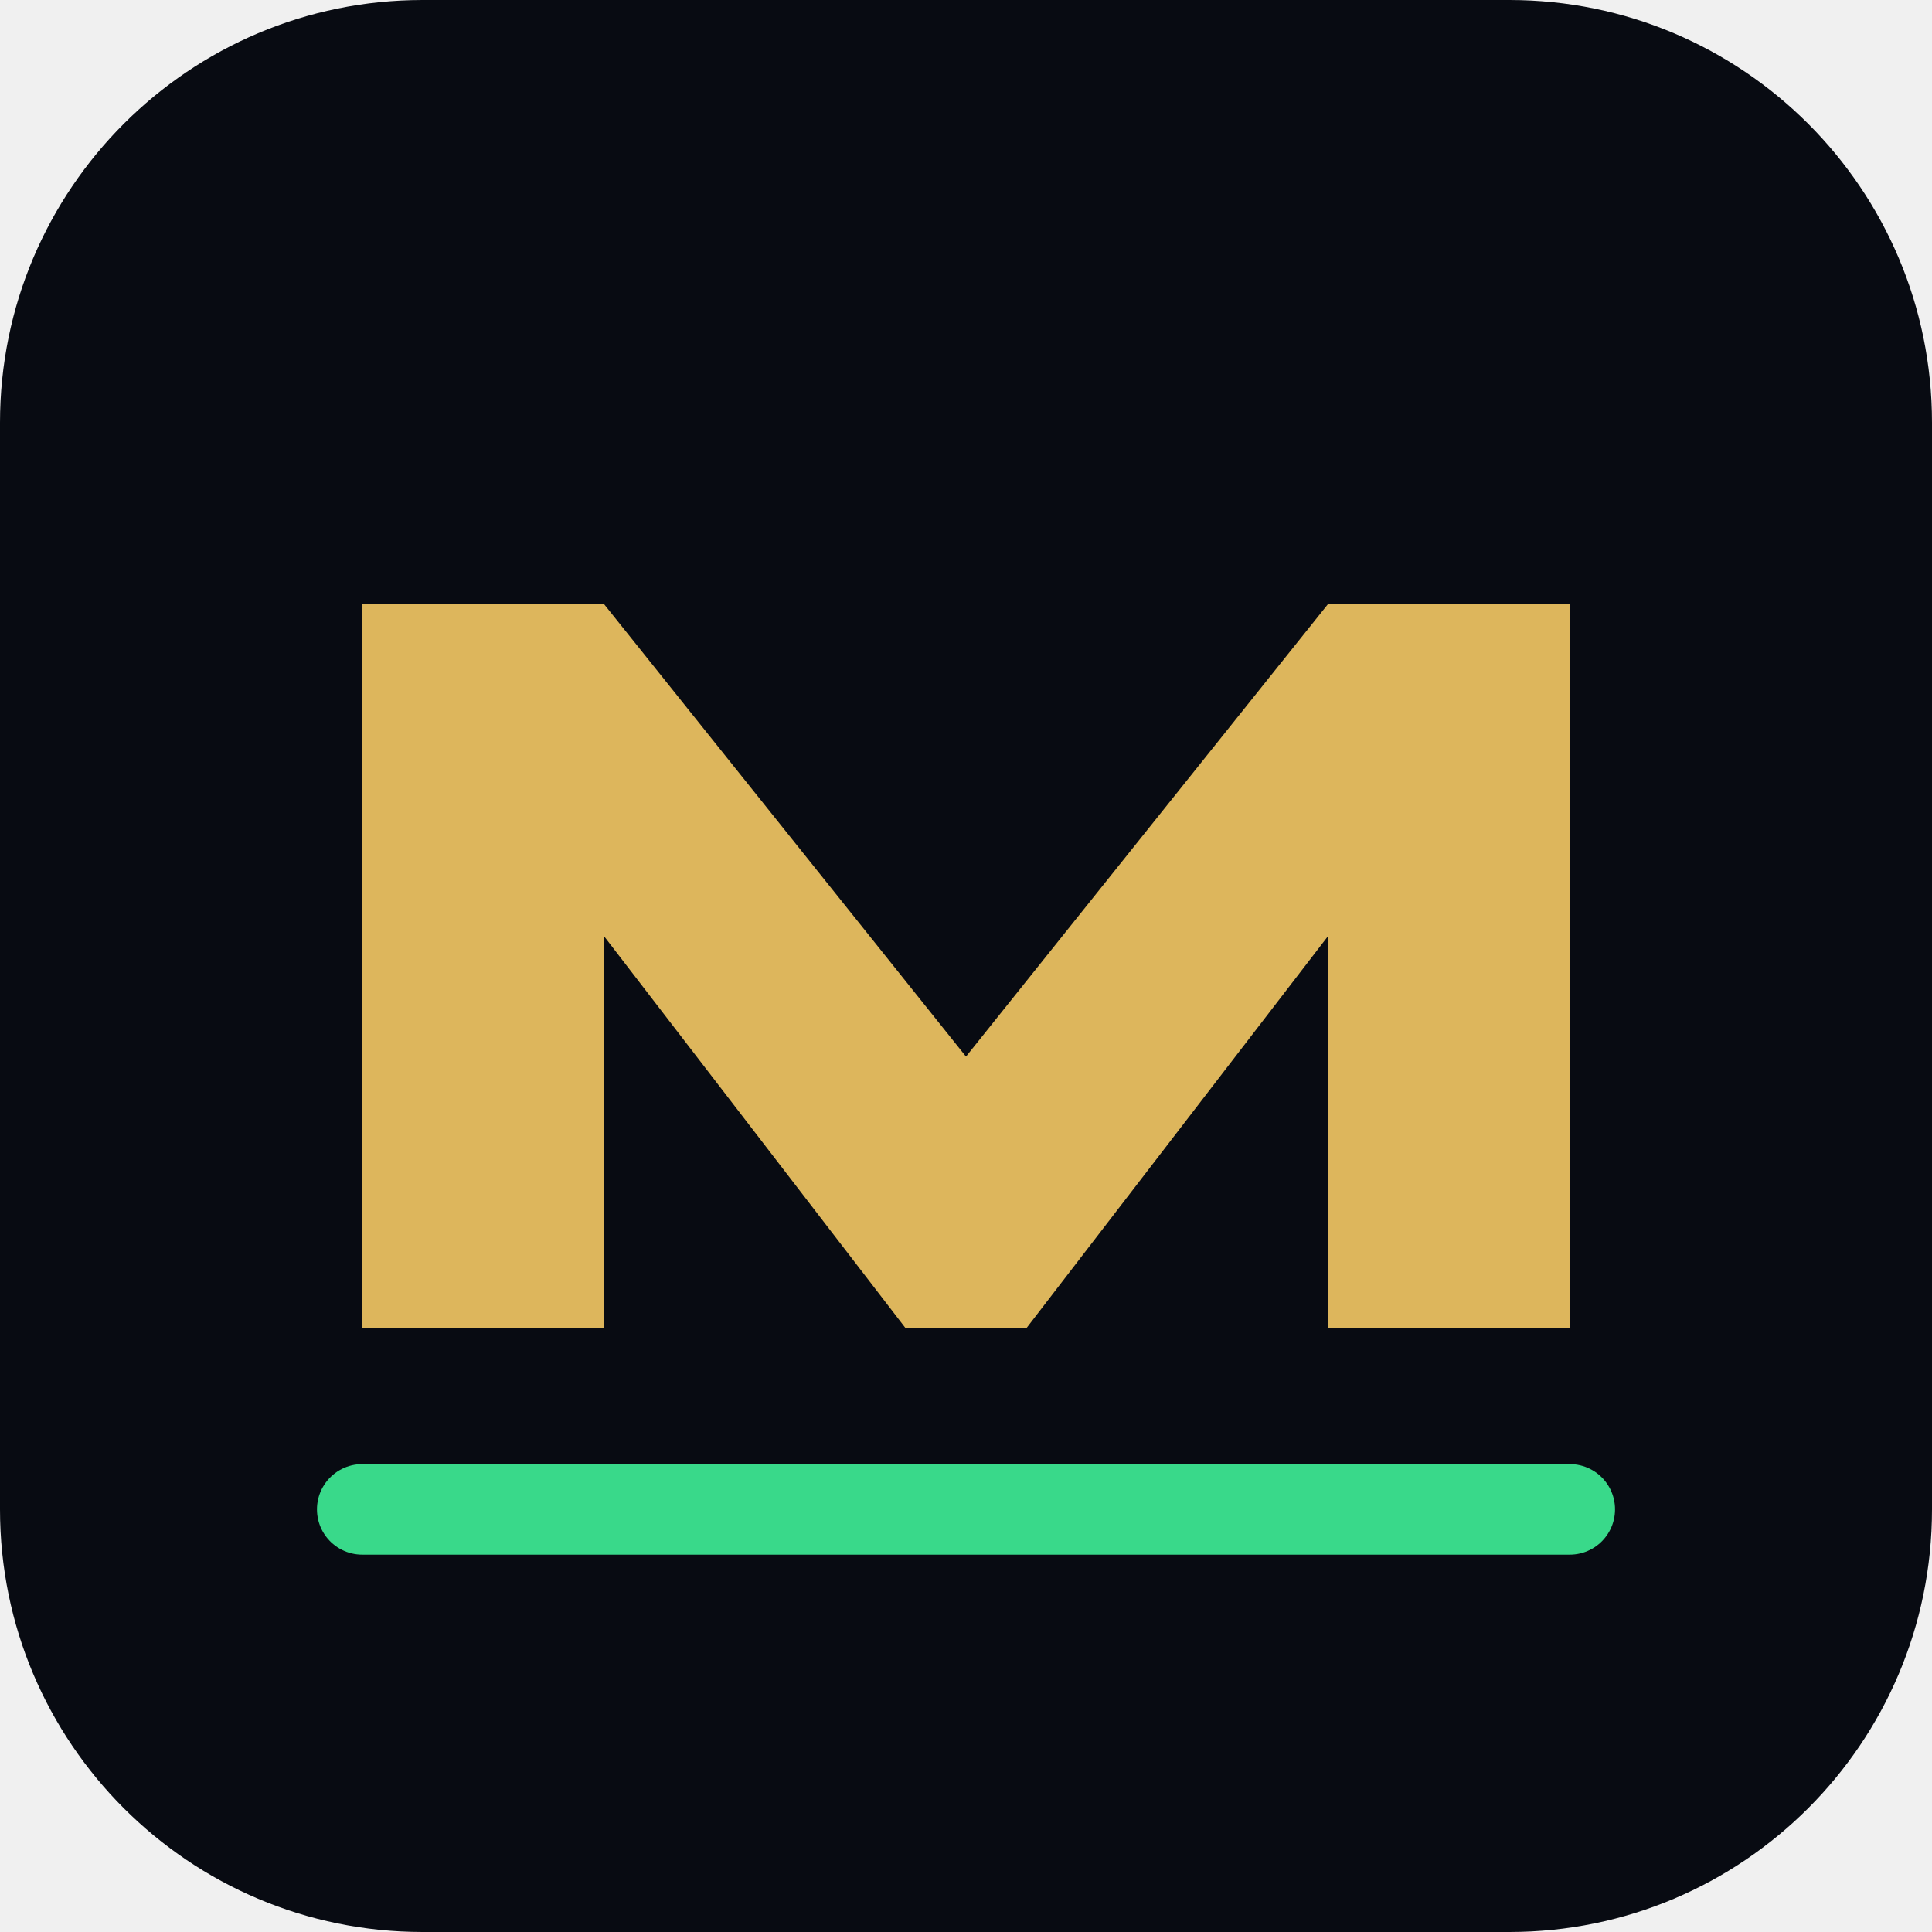
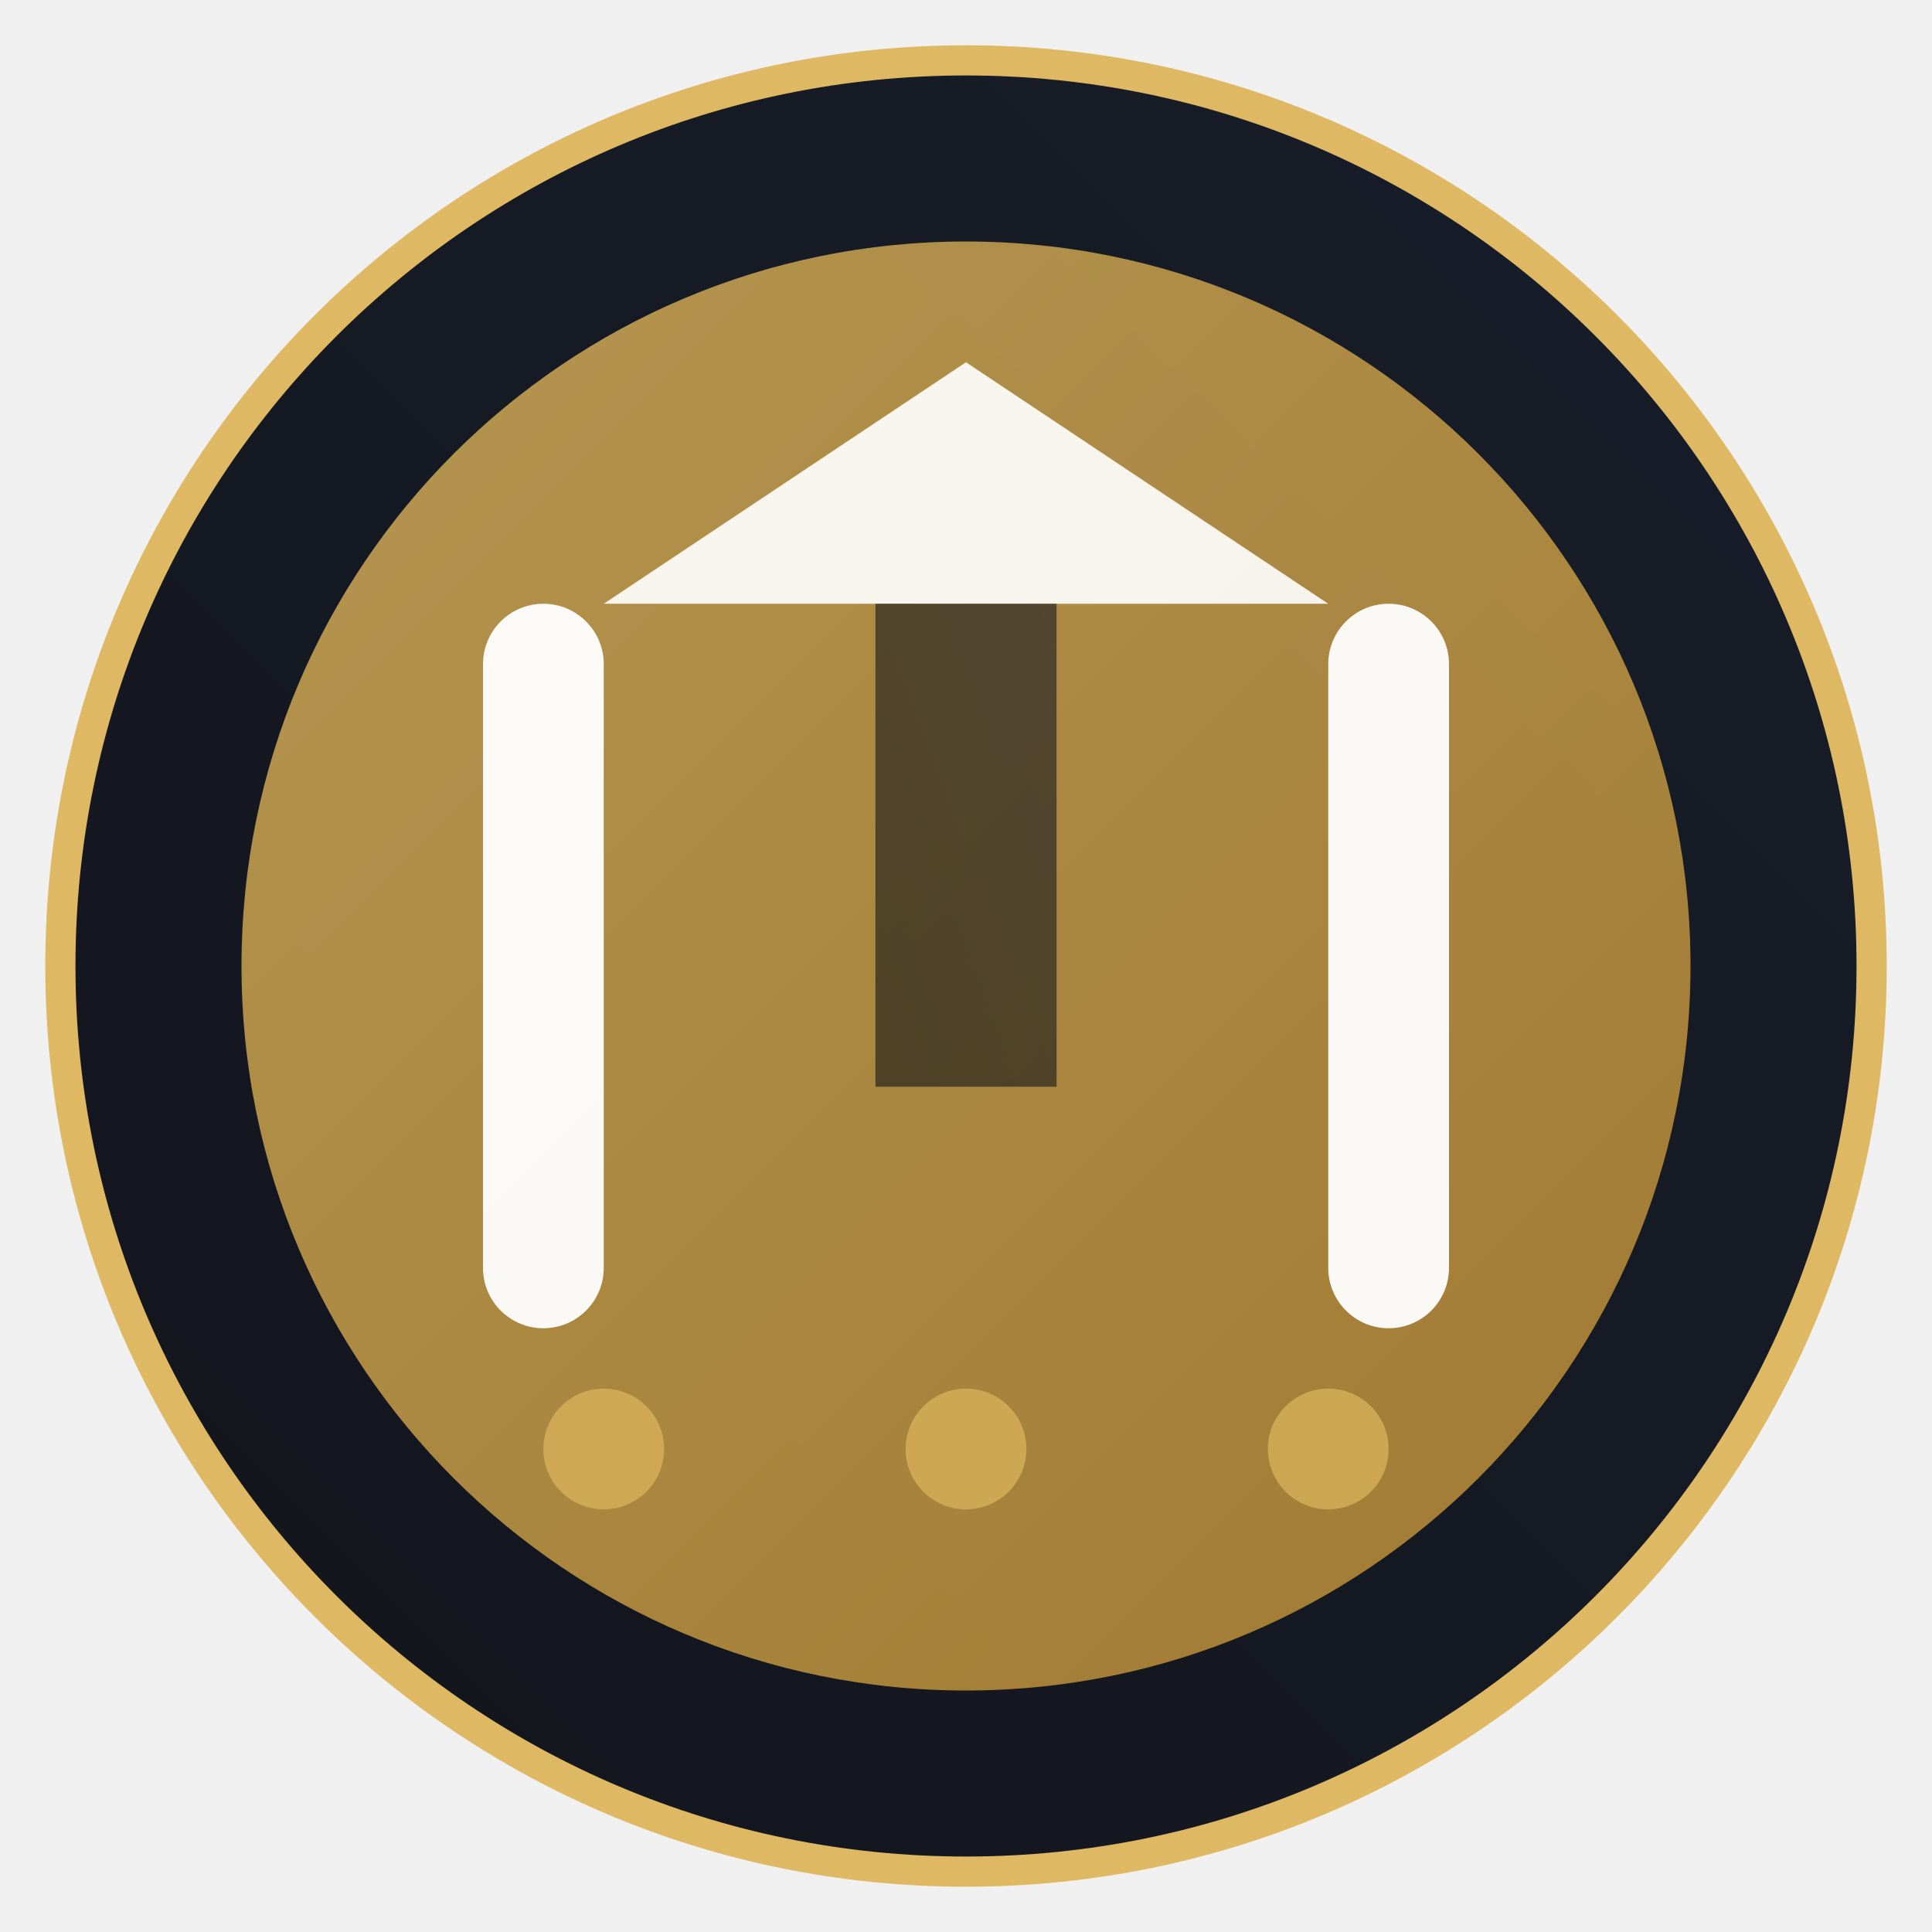
- <svg xmlns="http://www.w3.org/2000/svg" viewBox="0 0 64 64" role="img" aria-label="MacroVision">
-   <rect width="64" height="64" rx="14" fill="#080b12" />
-   <path d="M12 44V20h8l12 15 12-15h8v24h-8V31L34 44h-4L20 31v13h-8Z" fill="#ddb65c" />
-   <path d="M12 50h40" stroke="#39d98a" stroke-width="3" stroke-linecap="round" />
+ <svg xmlns="http://www.w3.org/2000/svg" viewBox="0 0 32 32" width="32" height="32">
+   <defs>
+     <linearGradient id="grad1" x1="0%" y1="0%" x2="100%" y2="100%">
+       <stop offset="0%" style="stop-color:#ddb65c;stop-opacity:1" />
+       <stop offset="100%" style="stop-color:#c49135;stop-opacity:1" />
+     </linearGradient>
+     <linearGradient id="grad2" x1="0%" y1="100%" x2="100%" y2="0%">
+       <stop offset="0%" style="stop-color:#080b12;stop-opacity:1" />
+       <stop offset="100%" style="stop-color:#0e1420;stop-opacity:1" />
+     </linearGradient>
+   </defs>
+   <circle cx="16" cy="16" r="15" fill="url(#grad2)" stroke="#ddb65c" stroke-width="0.5" opacity="0.95" />
+   <circle cx="16" cy="16" r="12" fill="url(#grad1)" opacity="0.8" />
+   <g fill="white" opacity="0.95">
+     <rect x="8" y="10" width="2" height="12" rx="1" />
+     <rect x="22" y="10" width="2" height="12" rx="1" />
+     <polygon points="10,10 16,6 22,10" fill="white" opacity="0.95" />
+     <rect x="14.5" y="10" width="3" height="8" fill="url(#grad2)" opacity="0.6" />
+   </g>
+   <circle cx="10" cy="24" r="1" fill="#ddb65c" opacity="0.7" />
+   <circle cx="16" cy="24" r="1" fill="#ddb65c" opacity="0.7" />
+   <circle cx="22" cy="24" r="1" fill="#ddb65c" opacity="0.7" />
</svg>
